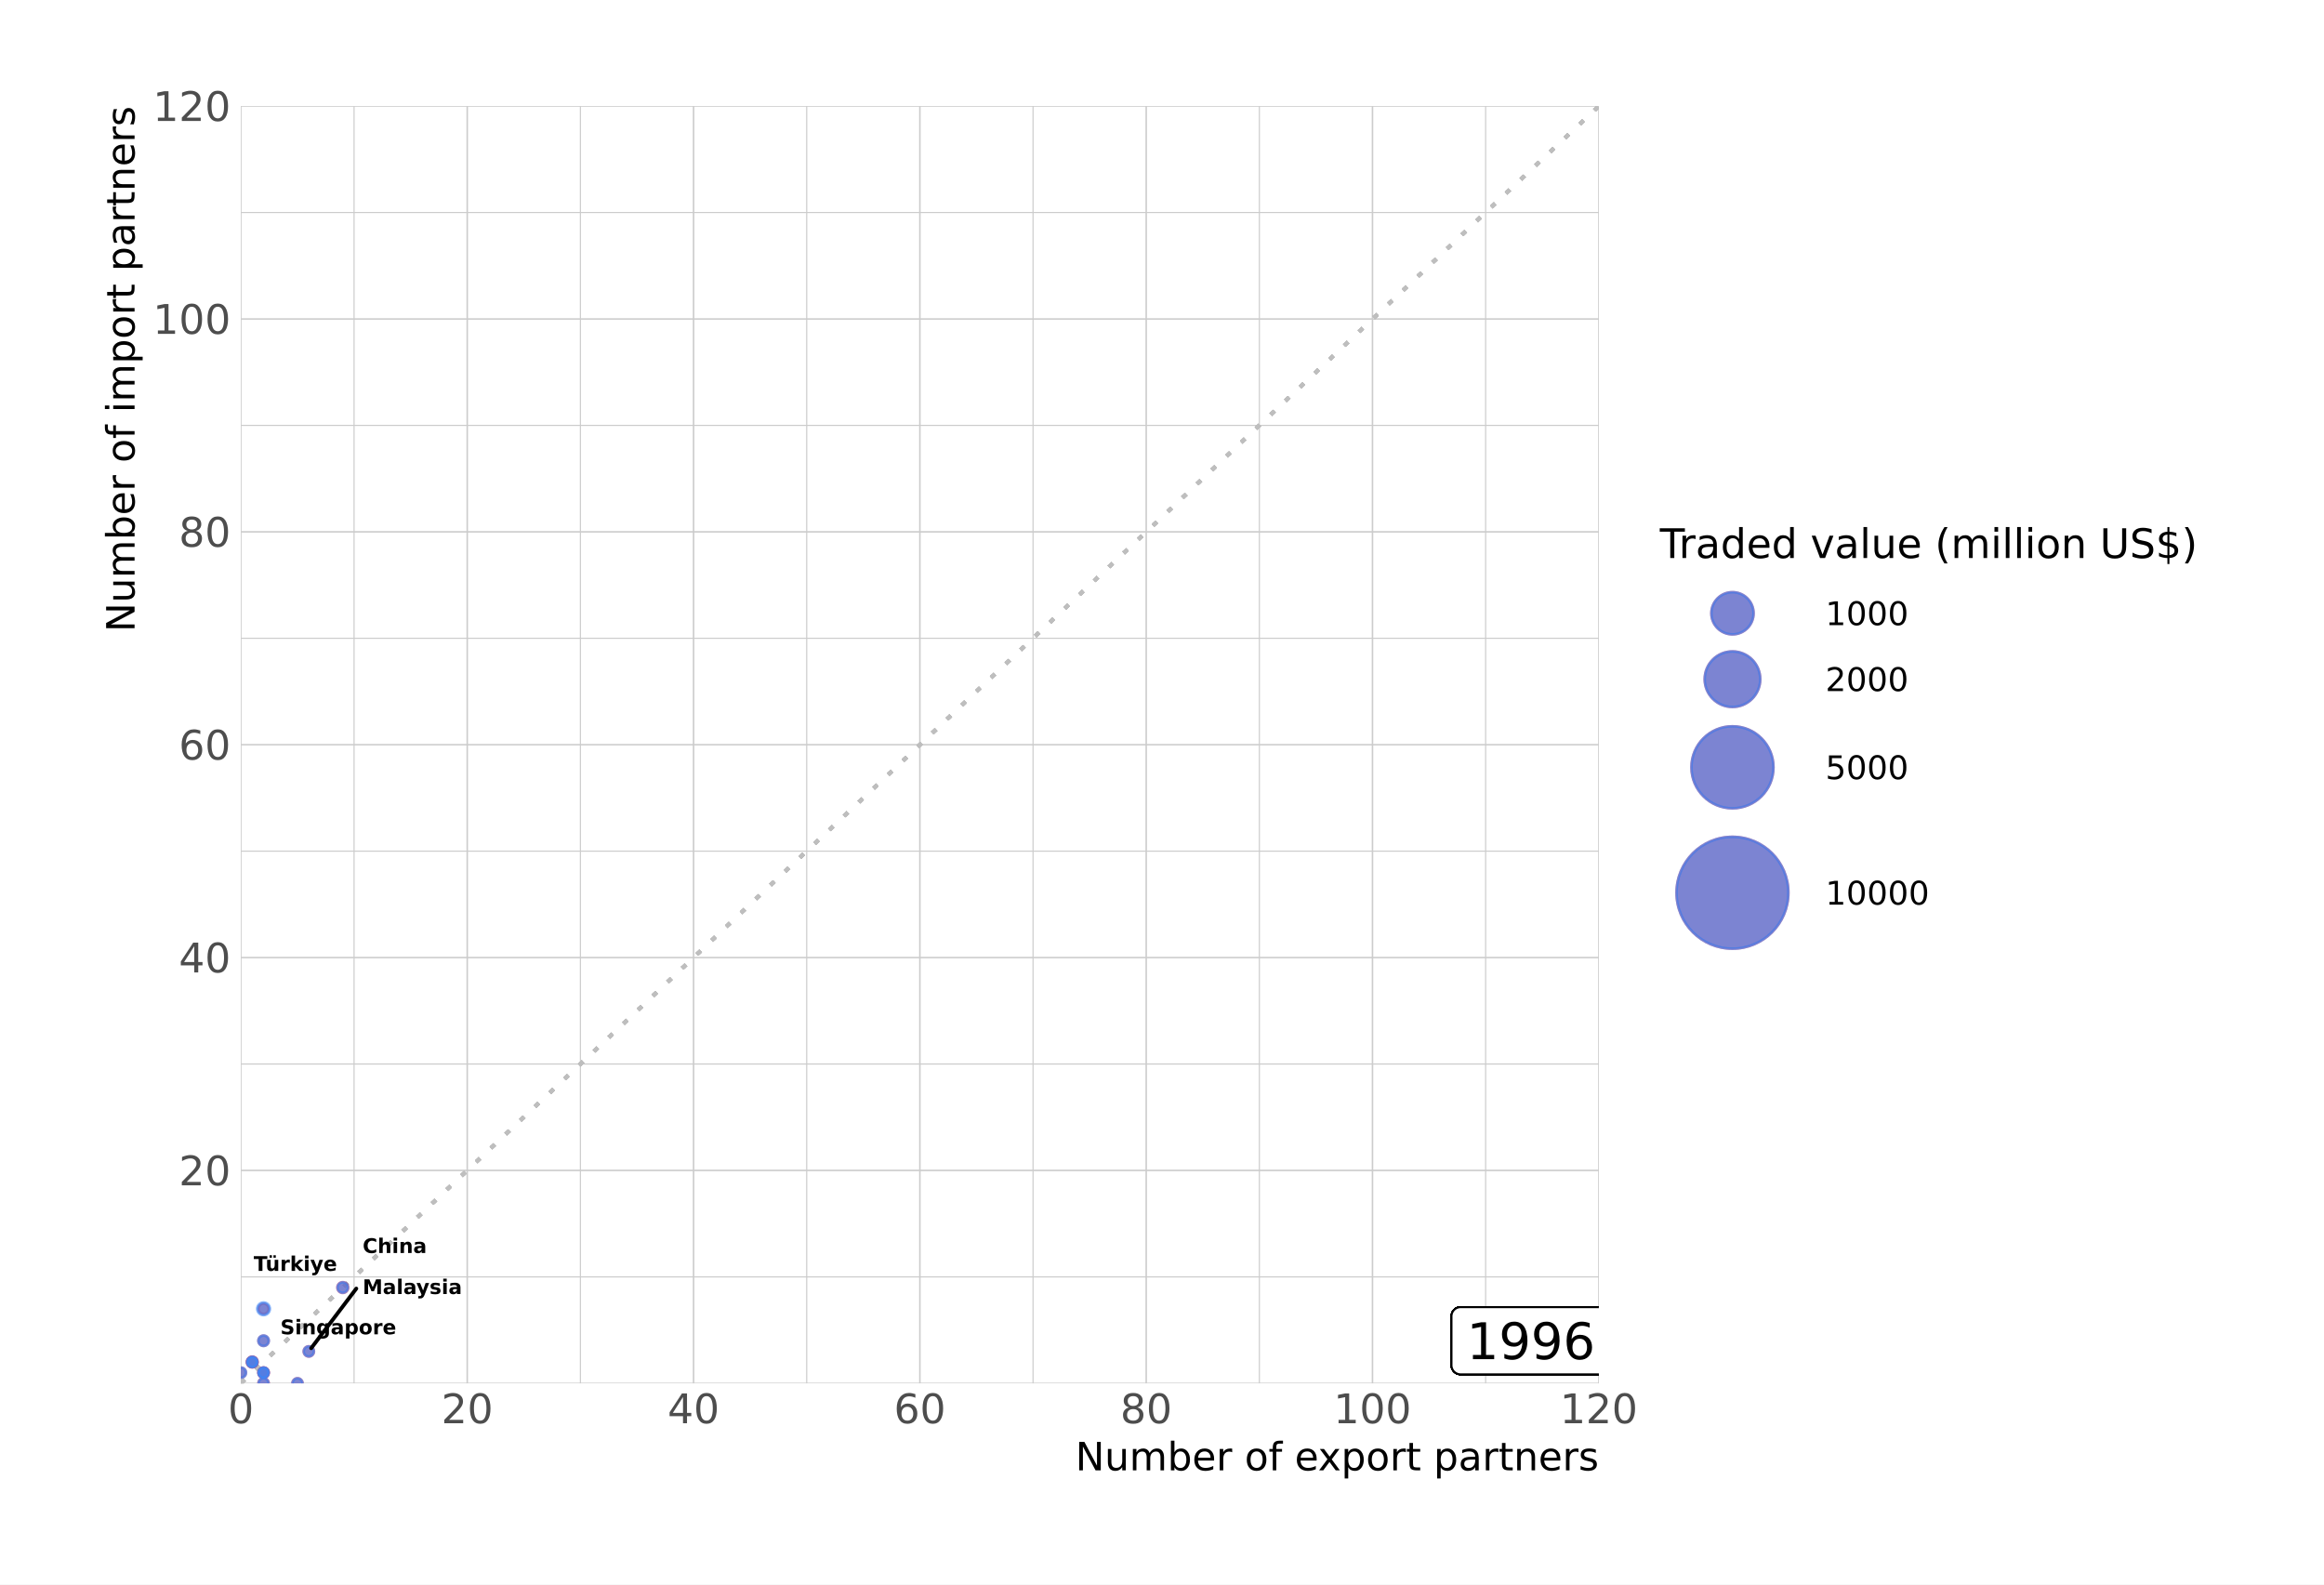
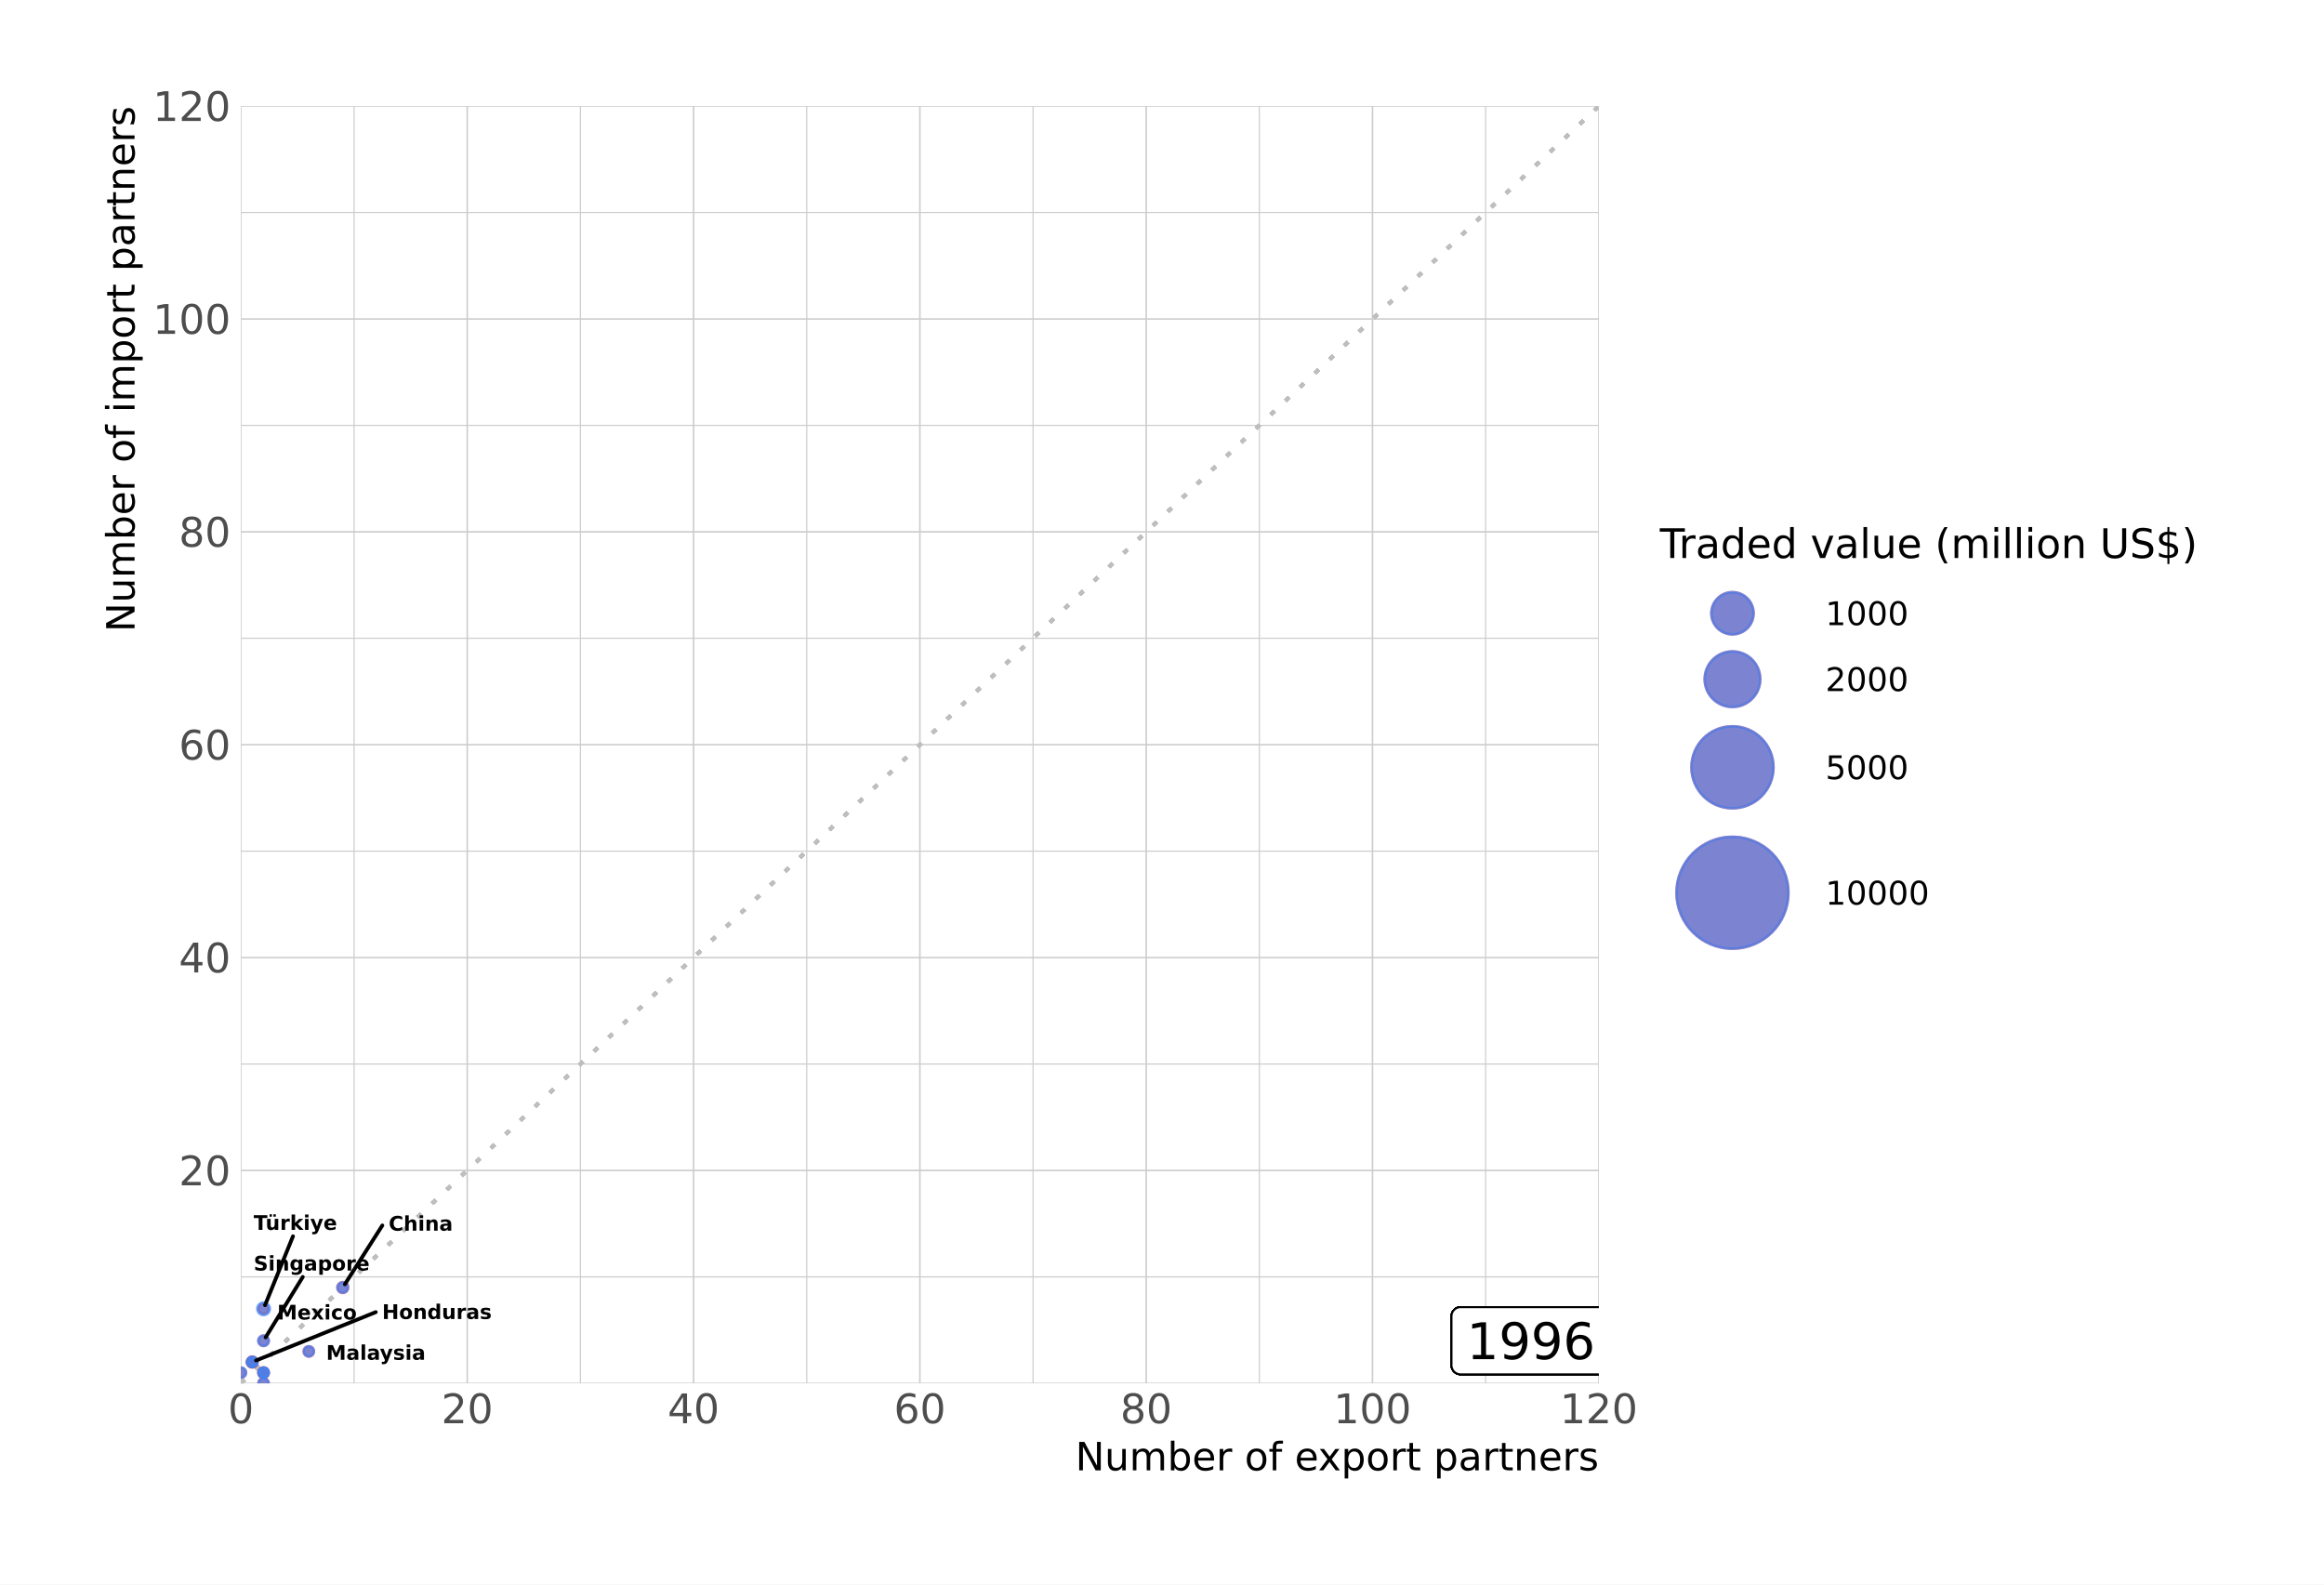
<svg xmlns="http://www.w3.org/2000/svg" class="svglite" width="654.72pt" height="446.40pt" viewBox="0 0 654.72 446.40">
  <defs>
    <style type="text/css">
    .svglite line, .svglite polyline, .svglite polygon, .svglite path, .svglite rect, .svglite circle {
      fill: none;
      stroke: #000000;
      stroke-linecap: round;
      stroke-linejoin: round;
      stroke-miterlimit: 10.00;
    }
    .svglite text {
      white-space: pre;
    }
  </style>
  </defs>
  <rect width="100%" height="100%" style="stroke: none; fill: #FFFFFF;" />
  <defs>
    <clipPath id="cpMC4wMHw2NTQuNzJ8MC4wMHw0NDYuNDA=">
      <rect x="0.00" y="0.00" width="654.72" height="446.40" />
    </clipPath>
  </defs>
  <g clip-path="url(#cpMC4wMHw2NTQuNzJ8MC4wMHw0NDYuNDA=)">
</g>
  <defs>
    <clipPath id="cpNjcuODd8NDUwLjQyfDI5Ljg5fDM4OS43MA==">
      <rect x="67.87" y="29.89" width="382.55" height="359.81" />
    </clipPath>
  </defs>
  <g clip-path="url(#cpNjcuODd8NDUwLjQyfDI5Ljg5fDM4OS43MA==)">
    <polyline points="67.87,389.70 450.42,389.70 " style="stroke-width: 0.32; stroke: #CCCCCC; stroke-linecap: butt;" />
    <polyline points="67.87,359.72 450.42,359.72 " style="stroke-width: 0.32; stroke: #CCCCCC; stroke-linecap: butt;" />
    <polyline points="67.87,299.75 450.42,299.75 " style="stroke-width: 0.32; stroke: #CCCCCC; stroke-linecap: butt;" />
    <polyline points="67.87,239.78 450.42,239.78 " style="stroke-width: 0.32; stroke: #CCCCCC; stroke-linecap: butt;" />
    <polyline points="67.87,179.81 450.42,179.81 " style="stroke-width: 0.32; stroke: #CCCCCC; stroke-linecap: butt;" />
    <polyline points="67.87,119.84 450.42,119.84 " style="stroke-width: 0.32; stroke: #CCCCCC; stroke-linecap: butt;" />
    <polyline points="67.87,59.87 450.42,59.87 " style="stroke-width: 0.32; stroke: #CCCCCC; stroke-linecap: butt;" />
    <polyline points="99.75,389.70 99.75,29.89 " style="stroke-width: 0.32; stroke: #CCCCCC; stroke-linecap: butt;" />
    <polyline points="163.51,389.70 163.51,29.89 " style="stroke-width: 0.32; stroke: #CCCCCC; stroke-linecap: butt;" />
    <polyline points="227.27,389.70 227.27,29.89 " style="stroke-width: 0.32; stroke: #CCCCCC; stroke-linecap: butt;" />
    <polyline points="291.03,389.70 291.03,29.89 " style="stroke-width: 0.32; stroke: #CCCCCC; stroke-linecap: butt;" />
    <polyline points="354.79,389.70 354.79,29.89 " style="stroke-width: 0.32; stroke: #CCCCCC; stroke-linecap: butt;" />
    <polyline points="418.54,389.70 418.54,29.89 " style="stroke-width: 0.32; stroke: #CCCCCC; stroke-linecap: butt;" />
    <polyline points="67.87,329.73 450.42,329.73 " style="stroke-width: 0.43; stroke: #CCCCCC; stroke-linecap: butt;" />
    <polyline points="67.87,269.76 450.42,269.76 " style="stroke-width: 0.43; stroke: #CCCCCC; stroke-linecap: butt;" />
    <polyline points="67.87,209.79 450.42,209.79 " style="stroke-width: 0.43; stroke: #CCCCCC; stroke-linecap: butt;" />
    <polyline points="67.87,149.83 450.42,149.83 " style="stroke-width: 0.43; stroke: #CCCCCC; stroke-linecap: butt;" />
    <polyline points="67.87,89.86 450.42,89.86 " style="stroke-width: 0.43; stroke: #CCCCCC; stroke-linecap: butt;" />
    <polyline points="67.87,29.89 450.42,29.89 " style="stroke-width: 0.43; stroke: #CCCCCC; stroke-linecap: butt;" />
    <polyline points="67.87,389.70 67.87,29.89 " style="stroke-width: 0.43; stroke: #CCCCCC; stroke-linecap: butt;" />
    <polyline points="131.63,389.70 131.63,29.89 " style="stroke-width: 0.43; stroke: #CCCCCC; stroke-linecap: butt;" />
    <polyline points="195.39,389.70 195.39,29.89 " style="stroke-width: 0.43; stroke: #CCCCCC; stroke-linecap: butt;" />
    <polyline points="259.15,389.70 259.15,29.89 " style="stroke-width: 0.43; stroke: #CCCCCC; stroke-linecap: butt;" />
    <polyline points="322.91,389.70 322.91,29.89 " style="stroke-width: 0.43; stroke: #CCCCCC; stroke-linecap: butt;" />
    <polyline points="386.66,389.70 386.66,29.89 " style="stroke-width: 0.43; stroke: #CCCCCC; stroke-linecap: butt;" />
    <polyline points="450.42,389.70 450.42,29.89 " style="stroke-width: 0.43; stroke: #CCCCCC; stroke-linecap: butt;" />
    <line x1="67.87" y1="389.70" x2="450.42" y2="29.89" style="stroke-width: 1.07; stroke: #BEBEBE; stroke-dasharray: 1.42,4.27; stroke-linecap: butt;" />
    <line x1="67.87" y1="389.70" x2="450.42" y2="29.89" style="stroke-width: 1.07; stroke: #BEBEBE; stroke-dasharray: 1.42,4.27; stroke-linecap: butt;" />
    <line x1="67.87" y1="389.70" x2="450.42" y2="29.89" style="stroke-width: 1.07; stroke: #BEBEBE; stroke-dasharray: 1.42,4.27; stroke-linecap: butt;" />
    <line x1="67.87" y1="389.70" x2="450.42" y2="29.89" style="stroke-width: 1.07; stroke: #BEBEBE; stroke-dasharray: 1.42,4.27; stroke-linecap: butt;" />
    <line x1="67.87" y1="389.70" x2="450.42" y2="29.89" style="stroke-width: 1.07; stroke: #BEBEBE; stroke-dasharray: 1.42,4.27; stroke-linecap: butt;" />
    <line x1="67.87" y1="389.70" x2="450.42" y2="29.89" style="stroke-width: 1.07; stroke: #BEBEBE; stroke-dasharray: 1.42,4.27; stroke-linecap: butt;" />
    <line x1="67.87" y1="389.70" x2="450.42" y2="29.89" style="stroke-width: 1.07; stroke: #BEBEBE; stroke-dasharray: 1.42,4.27; stroke-linecap: butt;" />
    <line x1="67.87" y1="389.70" x2="450.42" y2="29.89" style="stroke-width: 1.07; stroke: #BEBEBE; stroke-dasharray: 1.42,4.27; stroke-linecap: butt;" />
    <line x1="67.87" y1="389.70" x2="450.42" y2="29.89" style="stroke-width: 1.07; stroke: #BEBEBE; stroke-dasharray: 1.42,4.27; stroke-linecap: butt;" />
    <line x1="67.87" y1="389.70" x2="450.42" y2="29.89" style="stroke-width: 1.07; stroke: #BEBEBE; stroke-dasharray: 1.42,4.27; stroke-linecap: butt;" />
-     <line x1="67.87" y1="389.70" x2="450.42" y2="29.89" style="stroke-width: 1.07; stroke: #BEBEBE; stroke-dasharray: 1.42,4.27; stroke-linecap: butt;" />
    <circle cx="67.87" cy="386.70" r="1.42" style="stroke-width: 0.71; stroke: #C32E5A; stroke-opacity: 0.60; fill: #C32E5A; fill-opacity: 0.60;" />
    <circle cx="96.56" cy="362.72" r="1.54" style="stroke-width: 0.71; stroke: #C32E5A; stroke-opacity: 0.60; fill: #C32E5A; fill-opacity: 0.60;" />
    <circle cx="74.25" cy="386.70" r="1.48" style="stroke-width: 0.71; stroke: #C32E5A; stroke-opacity: 0.60; fill: #C32E5A; fill-opacity: 0.60;" />
    <circle cx="71.06" cy="383.71" r="1.51" style="stroke-width: 0.71; stroke: #C32E5A; stroke-opacity: 0.60; fill: #C32E5A; fill-opacity: 0.60;" />
    <circle cx="87.00" cy="380.71" r="1.46" style="stroke-width: 0.71; stroke: #C32E5A; stroke-opacity: 0.60; fill: #C32E5A; fill-opacity: 0.60;" />
    <circle cx="71.06" cy="383.71" r="1.50" style="stroke-width: 0.71; stroke: #C32E5A; stroke-opacity: 0.60; fill: #C32E5A; fill-opacity: 0.60;" />
    <circle cx="74.25" cy="386.70" r="1.44" style="stroke-width: 0.71; stroke: #C32E5A; stroke-opacity: 0.60; fill: #C32E5A; fill-opacity: 0.60;" />
    <circle cx="74.25" cy="389.70" r="1.46" style="stroke-width: 0.71; stroke: #C32E5A; stroke-opacity: 0.60; fill: #C32E5A; fill-opacity: 0.60;" />
-     <circle cx="83.81" cy="389.70" r="1.44" style="stroke-width: 0.71; stroke: #C32E5A; stroke-opacity: 0.60; fill: #C32E5A; fill-opacity: 0.60;" />
    <circle cx="74.25" cy="377.71" r="1.46" style="stroke-width: 0.71; stroke: #C32E5A; stroke-opacity: 0.60; fill: #C32E5A; fill-opacity: 0.60;" />
    <circle cx="74.25" cy="368.71" r="1.45" style="stroke-width: 0.71; stroke: #C32E5A; stroke-opacity: 0.60; fill: #C32E5A; fill-opacity: 0.60;" />
    <circle cx="67.87" cy="386.70" r="1.46" style="stroke-width: 0.71; stroke: #3D85F7; stroke-opacity: 0.60; fill: #3D85F7; fill-opacity: 0.60;" />
    <circle cx="96.56" cy="362.72" r="1.47" style="stroke-width: 0.71; stroke: #3D85F7; stroke-opacity: 0.60; fill: #3D85F7; fill-opacity: 0.60;" />
    <circle cx="74.25" cy="386.70" r="1.43" style="stroke-width: 0.71; stroke: #3D85F7; stroke-opacity: 0.60; fill: #3D85F7; fill-opacity: 0.60;" />
    <circle cx="71.06" cy="383.71" r="1.42" style="stroke-width: 0.71; stroke: #3D85F7; stroke-opacity: 0.60; fill: #3D85F7; fill-opacity: 0.60;" />
    <circle cx="87.00" cy="380.71" r="1.43" style="stroke-width: 0.71; stroke: #3D85F7; stroke-opacity: 0.60; fill: #3D85F7; fill-opacity: 0.60;" />
    <circle cx="71.06" cy="383.71" r="1.44" style="stroke-width: 0.71; stroke: #3D85F7; stroke-opacity: 0.60; fill: #3D85F7; fill-opacity: 0.60;" />
    <circle cx="74.25" cy="386.70" r="1.43" style="stroke-width: 0.71; stroke: #3D85F7; stroke-opacity: 0.60; fill: #3D85F7; fill-opacity: 0.60;" />
    <circle cx="74.25" cy="389.70" r="1.42" style="stroke-width: 0.71; stroke: #3D85F7; stroke-opacity: 0.60; fill: #3D85F7; fill-opacity: 0.60;" />
-     <circle cx="83.81" cy="389.70" r="1.42" style="stroke-width: 0.71; stroke: #3D85F7; stroke-opacity: 0.60; fill: #3D85F7; fill-opacity: 0.60;" />
    <circle cx="74.25" cy="377.71" r="1.49" style="stroke-width: 0.71; stroke: #3D85F7; stroke-opacity: 0.60; fill: #3D85F7; fill-opacity: 0.60;" />
    <circle cx="74.25" cy="368.71" r="1.80" style="stroke-width: 0.71; stroke: #3D85F7; stroke-opacity: 0.60; fill: #3D85F7; fill-opacity: 0.60;" />
-     <line x1="100.38" y1="363.01" x2="87.67" y2="379.81" style="stroke-width: 1.07;" />
-     <text x="111.21" y="352.99" text-anchor="middle" style="font-size: 5.69px; font-weight: bold; font-family: &quot;DejaVu Sans&quot;;" textLength="18.06px" lengthAdjust="spacingAndGlyphs">China</text>
-     <text x="116.17" y="364.55" text-anchor="middle" style="font-size: 5.69px; font-weight: bold; font-family: &quot;DejaVu Sans&quot;;" textLength="27.99px" lengthAdjust="spacingAndGlyphs">Malaysia</text>
-     <text x="95.31" y="375.89" text-anchor="middle" style="font-size: 5.69px; font-weight: bold; font-family: &quot;DejaVu Sans&quot;;" textLength="32.66px" lengthAdjust="spacingAndGlyphs">Singapore</text>
-     <text x="83.22" y="358.03" text-anchor="middle" style="font-size: 5.69px; font-weight: bold; font-family: &quot;DejaVu Sans&quot;;" textLength="23.49px" lengthAdjust="spacingAndGlyphs">Türkiye</text>
-     <polygon points="411.49,387.16 451.10,387.16 451.00,387.16 451.41,387.14 451.82,387.06 452.20,386.91 452.56,386.71 452.88,386.45 453.15,386.14 453.37,385.79 453.53,385.41 453.63,385.01 453.66,384.60 453.66,384.60 453.66,370.82 453.66,370.82 453.63,370.41 453.53,370.01 453.37,369.63 453.15,369.28 452.88,368.97 452.56,368.71 452.20,368.50 451.82,368.36 451.41,368.27 451.10,368.26 411.49,368.26 411.80,368.27 411.38,368.26 410.98,368.31 410.58,368.42 410.21,368.60 409.87,368.83 409.57,369.12 409.32,369.45 409.13,369.81 409.00,370.20 408.93,370.61 408.93,370.82 408.93,384.60 408.93,384.39 408.93,384.81 409.00,385.21 409.13,385.60 409.32,385.97 409.57,386.30 409.87,386.58 410.21,386.82 410.58,386.99 410.98,387.11 411.38,387.16 " style="stroke-width: 0.53; fill: #FFFFFF;" />
-     <text x="431.30" y="382.89" text-anchor="middle" style="font-size: 14.23px; font-family: &quot;DejaVu Sans&quot;;" textLength="36.20px" lengthAdjust="spacingAndGlyphs">1996</text>
+     <line x1="107.71" y1="345.23" x2="97.16" y2="361.78" style="stroke-width: 1.07;" />
+     <line x1="105.86" y1="369.65" x2="72.13" y2="383.27" style="stroke-width: 1.07;" />
+     <line x1="85.30" y1="359.73" x2="74.83" y2="376.76" style="stroke-width: 1.07;" />
+     <line x1="82.54" y1="348.28" x2="74.66" y2="367.69" style="stroke-width: 1.07;" />
+     <text x="118.54" y="346.70" text-anchor="middle" style="font-size: 5.69px; font-weight: bold; font-family: &quot;DejaVu Sans&quot;;" textLength="18.06px" lengthAdjust="spacingAndGlyphs">China</text>
+     <text x="123.10" y="371.58" text-anchor="middle" style="font-size: 5.69px; font-weight: bold; font-family: &quot;DejaVu Sans&quot;;" textLength="30.87px" lengthAdjust="spacingAndGlyphs">Honduras</text>
+     <text x="105.89" y="383.08" text-anchor="middle" style="font-size: 5.69px; font-weight: bold; font-family: &quot;DejaVu Sans&quot;;" textLength="27.99px" lengthAdjust="spacingAndGlyphs">Malaysia</text>
+     <text x="89.31" y="371.73" text-anchor="middle" style="font-size: 5.69px; font-weight: bold; font-family: &quot;DejaVu Sans&quot;;" textLength="22.42px" lengthAdjust="spacingAndGlyphs">Mexico</text>
+     <text x="87.80" y="357.93" text-anchor="middle" style="font-size: 5.69px; font-weight: bold; font-family: &quot;DejaVu Sans&quot;;" textLength="32.66px" lengthAdjust="spacingAndGlyphs">Singapore</text>
+     <text x="83.22" y="346.48" text-anchor="middle" style="font-size: 5.69px; font-weight: bold; font-family: &quot;DejaVu Sans&quot;;" textLength="23.49px" lengthAdjust="spacingAndGlyphs">Türkiye</text>
    <polygon points="411.49,387.16 451.10,387.16 451.00,387.16 451.41,387.14 451.82,387.06 452.20,386.91 452.56,386.71 452.88,386.45 453.15,386.14 453.37,385.79 453.53,385.41 453.63,385.01 453.66,384.60 453.66,384.60 453.66,370.82 453.66,370.82 453.63,370.41 453.53,370.01 453.37,369.63 453.15,369.28 452.88,368.97 452.56,368.71 452.20,368.50 451.82,368.36 451.41,368.27 451.10,368.26 411.49,368.26 411.80,368.27 411.38,368.26 410.98,368.31 410.58,368.42 410.21,368.60 409.87,368.83 409.57,369.12 409.32,369.45 409.13,369.81 409.00,370.20 408.93,370.61 408.93,370.82 408.93,384.60 408.93,384.39 408.93,384.81 409.00,385.21 409.13,385.60 409.32,385.97 409.57,386.30 409.87,386.58 410.21,386.82 410.58,386.99 410.98,387.11 411.38,387.16 " style="stroke-width: 0.53; fill: #FFFFFF;" />
    <text x="431.30" y="382.89" text-anchor="middle" style="font-size: 14.23px; font-family: &quot;DejaVu Sans&quot;;" textLength="36.20px" lengthAdjust="spacingAndGlyphs">1996</text>
    <polygon points="411.49,387.16 451.10,387.16 451.00,387.16 451.41,387.14 451.82,387.06 452.20,386.91 452.56,386.71 452.88,386.45 453.15,386.14 453.37,385.79 453.53,385.41 453.63,385.01 453.66,384.60 453.66,384.60 453.66,370.82 453.66,370.82 453.63,370.41 453.53,370.01 453.37,369.63 453.15,369.28 452.88,368.97 452.56,368.71 452.20,368.50 451.82,368.36 451.41,368.27 451.10,368.26 411.49,368.26 411.80,368.27 411.38,368.26 410.98,368.31 410.58,368.42 410.21,368.60 409.87,368.83 409.57,369.12 409.32,369.45 409.13,369.81 409.00,370.20 408.93,370.61 408.93,370.82 408.93,384.60 408.93,384.39 408.93,384.81 409.00,385.21 409.13,385.60 409.32,385.97 409.57,386.30 409.87,386.58 410.21,386.82 410.58,386.99 410.98,387.11 411.38,387.16 " style="stroke-width: 0.53; fill: #FFFFFF;" />
    <text x="431.30" y="382.89" text-anchor="middle" style="font-size: 14.23px; font-family: &quot;DejaVu Sans&quot;;" textLength="36.20px" lengthAdjust="spacingAndGlyphs">1996</text>
    <polygon points="411.49,387.16 451.10,387.16 451.00,387.16 451.41,387.14 451.82,387.06 452.20,386.91 452.56,386.71 452.88,386.45 453.15,386.14 453.37,385.79 453.53,385.41 453.63,385.01 453.66,384.60 453.66,384.60 453.66,370.82 453.66,370.82 453.63,370.41 453.53,370.01 453.37,369.63 453.15,369.28 452.88,368.97 452.56,368.71 452.20,368.50 451.82,368.36 451.41,368.27 451.10,368.26 411.49,368.26 411.80,368.27 411.38,368.26 410.98,368.31 410.58,368.42 410.21,368.60 409.87,368.83 409.57,369.12 409.32,369.45 409.13,369.81 409.00,370.20 408.93,370.61 408.93,370.82 408.93,384.60 408.93,384.39 408.93,384.81 409.00,385.21 409.13,385.60 409.32,385.97 409.57,386.30 409.87,386.58 410.21,386.82 410.58,386.99 410.98,387.11 411.38,387.16 " style="stroke-width: 0.53; fill: #FFFFFF;" />
    <text x="431.30" y="382.89" text-anchor="middle" style="font-size: 14.23px; font-family: &quot;DejaVu Sans&quot;;" textLength="36.20px" lengthAdjust="spacingAndGlyphs">1996</text>
    <polygon points="411.49,387.16 451.10,387.16 451.00,387.16 451.41,387.14 451.82,387.06 452.20,386.91 452.56,386.71 452.88,386.45 453.15,386.14 453.37,385.79 453.53,385.41 453.63,385.01 453.66,384.60 453.66,384.60 453.66,370.82 453.66,370.82 453.63,370.41 453.53,370.01 453.37,369.63 453.15,369.28 452.88,368.97 452.56,368.71 452.20,368.50 451.82,368.36 451.41,368.27 451.10,368.26 411.49,368.26 411.80,368.27 411.38,368.26 410.98,368.31 410.58,368.42 410.21,368.60 409.87,368.83 409.57,369.12 409.32,369.45 409.13,369.81 409.00,370.20 408.93,370.61 408.93,370.82 408.93,384.60 408.93,384.39 408.93,384.81 409.00,385.21 409.13,385.60 409.32,385.97 409.57,386.30 409.87,386.58 410.21,386.82 410.58,386.99 410.98,387.11 411.38,387.16 " style="stroke-width: 0.53; fill: #FFFFFF;" />
    <text x="431.30" y="382.89" text-anchor="middle" style="font-size: 14.23px; font-family: &quot;DejaVu Sans&quot;;" textLength="36.20px" lengthAdjust="spacingAndGlyphs">1996</text>
    <polygon points="411.49,387.16 451.10,387.16 451.00,387.16 451.41,387.14 451.82,387.06 452.20,386.91 452.56,386.71 452.88,386.45 453.15,386.14 453.37,385.79 453.53,385.41 453.63,385.01 453.66,384.60 453.66,384.60 453.66,370.82 453.66,370.82 453.63,370.41 453.53,370.01 453.37,369.63 453.15,369.28 452.88,368.97 452.56,368.71 452.20,368.50 451.82,368.36 451.41,368.27 451.10,368.26 411.49,368.26 411.80,368.27 411.38,368.26 410.98,368.31 410.58,368.42 410.21,368.60 409.87,368.83 409.57,369.12 409.32,369.45 409.13,369.81 409.00,370.20 408.93,370.61 408.93,370.82 408.93,384.60 408.93,384.39 408.93,384.81 409.00,385.21 409.13,385.60 409.32,385.97 409.57,386.30 409.87,386.58 410.21,386.82 410.58,386.99 410.98,387.11 411.38,387.16 " style="stroke-width: 0.53; fill: #FFFFFF;" />
    <text x="431.30" y="382.89" text-anchor="middle" style="font-size: 14.23px; font-family: &quot;DejaVu Sans&quot;;" textLength="36.20px" lengthAdjust="spacingAndGlyphs">1996</text>
    <polygon points="411.49,387.16 451.10,387.16 451.00,387.16 451.41,387.14 451.82,387.06 452.20,386.91 452.56,386.71 452.88,386.45 453.15,386.14 453.37,385.79 453.53,385.41 453.63,385.01 453.66,384.60 453.66,384.60 453.66,370.82 453.66,370.82 453.63,370.41 453.53,370.01 453.37,369.63 453.15,369.28 452.88,368.97 452.56,368.71 452.20,368.50 451.82,368.36 451.41,368.27 451.10,368.26 411.49,368.26 411.80,368.27 411.38,368.26 410.98,368.31 410.58,368.42 410.21,368.60 409.87,368.83 409.57,369.12 409.32,369.45 409.13,369.81 409.00,370.20 408.93,370.61 408.93,370.82 408.93,384.60 408.93,384.39 408.93,384.81 409.00,385.21 409.13,385.60 409.32,385.97 409.57,386.30 409.87,386.58 410.21,386.82 410.58,386.99 410.98,387.11 411.38,387.16 " style="stroke-width: 0.53; fill: #FFFFFF;" />
    <text x="431.30" y="382.89" text-anchor="middle" style="font-size: 14.23px; font-family: &quot;DejaVu Sans&quot;;" textLength="36.20px" lengthAdjust="spacingAndGlyphs">1996</text>
    <polygon points="411.49,387.16 451.10,387.16 451.00,387.16 451.41,387.14 451.82,387.06 452.20,386.91 452.56,386.71 452.88,386.45 453.15,386.14 453.37,385.79 453.53,385.41 453.63,385.01 453.66,384.60 453.66,384.60 453.66,370.82 453.66,370.82 453.63,370.41 453.53,370.01 453.37,369.63 453.15,369.28 452.88,368.97 452.56,368.71 452.20,368.50 451.82,368.36 451.41,368.27 451.10,368.26 411.49,368.26 411.80,368.27 411.38,368.26 410.98,368.31 410.58,368.42 410.21,368.60 409.87,368.83 409.57,369.12 409.32,369.45 409.13,369.81 409.00,370.20 408.93,370.61 408.93,370.82 408.93,384.60 408.93,384.39 408.93,384.81 409.00,385.21 409.13,385.60 409.32,385.97 409.57,386.30 409.87,386.58 410.21,386.82 410.58,386.99 410.98,387.11 411.38,387.16 " style="stroke-width: 0.53; fill: #FFFFFF;" />
    <text x="431.30" y="382.89" text-anchor="middle" style="font-size: 14.23px; font-family: &quot;DejaVu Sans&quot;;" textLength="36.20px" lengthAdjust="spacingAndGlyphs">1996</text>
    <polygon points="411.49,387.16 451.10,387.16 451.00,387.16 451.41,387.14 451.82,387.06 452.20,386.91 452.56,386.71 452.88,386.45 453.15,386.14 453.37,385.79 453.53,385.41 453.63,385.01 453.66,384.60 453.66,384.60 453.66,370.82 453.66,370.82 453.63,370.41 453.53,370.01 453.37,369.63 453.15,369.28 452.88,368.97 452.56,368.71 452.20,368.50 451.82,368.36 451.41,368.27 451.10,368.26 411.49,368.26 411.80,368.27 411.38,368.26 410.98,368.31 410.58,368.42 410.21,368.60 409.87,368.83 409.57,369.12 409.32,369.45 409.13,369.81 409.00,370.20 408.93,370.61 408.93,370.82 408.93,384.60 408.93,384.39 408.93,384.81 409.00,385.21 409.13,385.60 409.32,385.97 409.57,386.30 409.87,386.58 410.21,386.82 410.58,386.99 410.98,387.11 411.38,387.16 " style="stroke-width: 0.53; fill: #FFFFFF;" />
    <text x="431.30" y="382.89" text-anchor="middle" style="font-size: 14.23px; font-family: &quot;DejaVu Sans&quot;;" textLength="36.20px" lengthAdjust="spacingAndGlyphs">1996</text>
    <polygon points="411.49,387.16 451.10,387.16 451.00,387.16 451.41,387.14 451.82,387.06 452.20,386.91 452.56,386.71 452.88,386.45 453.15,386.14 453.37,385.79 453.53,385.41 453.63,385.01 453.66,384.60 453.66,384.60 453.66,370.82 453.66,370.82 453.63,370.41 453.53,370.01 453.37,369.63 453.15,369.28 452.88,368.97 452.56,368.71 452.20,368.50 451.82,368.36 451.41,368.27 451.10,368.26 411.49,368.26 411.80,368.27 411.38,368.26 410.98,368.31 410.58,368.42 410.21,368.60 409.87,368.83 409.57,369.12 409.32,369.45 409.13,369.81 409.00,370.20 408.93,370.61 408.93,370.82 408.93,384.60 408.93,384.39 408.93,384.81 409.00,385.21 409.13,385.60 409.32,385.97 409.57,386.30 409.87,386.58 410.21,386.82 410.58,386.99 410.98,387.11 411.38,387.16 " style="stroke-width: 0.53; fill: #FFFFFF;" />
    <text x="431.30" y="382.89" text-anchor="middle" style="font-size: 14.23px; font-family: &quot;DejaVu Sans&quot;;" textLength="36.20px" lengthAdjust="spacingAndGlyphs">1996</text>
    <polygon points="411.49,387.16 451.10,387.16 451.00,387.16 451.41,387.14 451.82,387.06 452.20,386.91 452.56,386.71 452.88,386.45 453.15,386.14 453.37,385.79 453.53,385.41 453.63,385.01 453.66,384.60 453.66,384.60 453.66,370.82 453.66,370.82 453.63,370.41 453.53,370.01 453.37,369.63 453.15,369.28 452.88,368.97 452.56,368.71 452.20,368.50 451.82,368.36 451.41,368.27 451.10,368.26 411.49,368.26 411.80,368.27 411.38,368.26 410.98,368.31 410.58,368.42 410.21,368.60 409.87,368.83 409.57,369.12 409.32,369.45 409.13,369.81 409.00,370.20 408.93,370.61 408.93,370.82 408.93,384.60 408.93,384.39 408.93,384.81 409.00,385.21 409.13,385.60 409.32,385.97 409.57,386.30 409.87,386.58 410.21,386.82 410.58,386.99 410.98,387.11 411.38,387.16 " style="stroke-width: 0.53; fill: #FFFFFF;" />
    <text x="431.30" y="382.89" text-anchor="middle" style="font-size: 14.23px; font-family: &quot;DejaVu Sans&quot;;" textLength="36.20px" lengthAdjust="spacingAndGlyphs">1996</text>
  </g>
  <g clip-path="url(#cpMC4wMHw2NTQuNzJ8MC4wMHw0NDYuNDA=)">
    <text x="65.01" y="333.92" text-anchor="end" style="font-size: 11.50px;fill: #4D4D4D; font-family: &quot;DejaVu Sans&quot;;" textLength="14.63px" lengthAdjust="spacingAndGlyphs">20</text>
    <text x="65.01" y="273.95" text-anchor="end" style="font-size: 11.50px;fill: #4D4D4D; font-family: &quot;DejaVu Sans&quot;;" textLength="14.63px" lengthAdjust="spacingAndGlyphs">40</text>
    <text x="65.01" y="213.99" text-anchor="end" style="font-size: 11.50px;fill: #4D4D4D; font-family: &quot;DejaVu Sans&quot;;" textLength="14.63px" lengthAdjust="spacingAndGlyphs">60</text>
    <text x="65.01" y="154.02" text-anchor="end" style="font-size: 11.50px;fill: #4D4D4D; font-family: &quot;DejaVu Sans&quot;;" textLength="14.63px" lengthAdjust="spacingAndGlyphs">80</text>
    <text x="65.01" y="94.05" text-anchor="end" style="font-size: 11.50px;fill: #4D4D4D; font-family: &quot;DejaVu Sans&quot;;" textLength="21.95px" lengthAdjust="spacingAndGlyphs">100</text>
    <text x="65.01" y="34.08" text-anchor="end" style="font-size: 11.50px;fill: #4D4D4D; font-family: &quot;DejaVu Sans&quot;;" textLength="21.95px" lengthAdjust="spacingAndGlyphs">120</text>
    <text x="67.87" y="400.95" text-anchor="middle" style="font-size: 11.50px;fill: #4D4D4D; font-family: &quot;DejaVu Sans&quot;;" textLength="7.32px" lengthAdjust="spacingAndGlyphs">0</text>
    <text x="131.63" y="400.95" text-anchor="middle" style="font-size: 11.50px;fill: #4D4D4D; font-family: &quot;DejaVu Sans&quot;;" textLength="14.63px" lengthAdjust="spacingAndGlyphs">20</text>
    <text x="195.39" y="400.95" text-anchor="middle" style="font-size: 11.50px;fill: #4D4D4D; font-family: &quot;DejaVu Sans&quot;;" textLength="14.63px" lengthAdjust="spacingAndGlyphs">40</text>
    <text x="259.15" y="400.95" text-anchor="middle" style="font-size: 11.50px;fill: #4D4D4D; font-family: &quot;DejaVu Sans&quot;;" textLength="14.63px" lengthAdjust="spacingAndGlyphs">60</text>
    <text x="322.91" y="400.95" text-anchor="middle" style="font-size: 11.50px;fill: #4D4D4D; font-family: &quot;DejaVu Sans&quot;;" textLength="14.63px" lengthAdjust="spacingAndGlyphs">80</text>
    <text x="386.66" y="400.95" text-anchor="middle" style="font-size: 11.50px;fill: #4D4D4D; font-family: &quot;DejaVu Sans&quot;;" textLength="21.95px" lengthAdjust="spacingAndGlyphs">100</text>
    <text x="450.42" y="400.95" text-anchor="middle" style="font-size: 11.50px;fill: #4D4D4D; font-family: &quot;DejaVu Sans&quot;;" textLength="21.95px" lengthAdjust="spacingAndGlyphs">120</text>
    <text x="450.42" y="414.22" text-anchor="end" style="font-size: 11.00px; font-family: &quot;DejaVu Sans&quot;;" textLength="147.47px" lengthAdjust="spacingAndGlyphs">Number of export partners</text>
    <text transform="translate(37.91,29.89) rotate(-90)" text-anchor="end" style="font-size: 11.00px; font-family: &quot;DejaVu Sans&quot;;" textLength="148.16px" lengthAdjust="spacingAndGlyphs">Number of import partners</text>
    <text x="467.61" y="157.21" style="font-size: 11.50px; font-family: &quot;DejaVu Sans&quot;;" textLength="151.50px" lengthAdjust="spacingAndGlyphs">Traded value (million US$)</text>
    <circle cx="488.07" cy="172.77" r="5.95" style="stroke-width: 0.71; stroke: #C32E5A; stroke-opacity: 0.60; fill: #C32E5A; fill-opacity: 0.60;" />
    <circle cx="488.07" cy="172.77" r="5.95" style="stroke-width: 0.71; stroke: #3D85F7; stroke-opacity: 0.60; fill: #3D85F7; fill-opacity: 0.60;" />
    <circle cx="488.07" cy="191.34" r="7.83" style="stroke-width: 0.71; stroke: #C32E5A; stroke-opacity: 0.60; fill: #C32E5A; fill-opacity: 0.60;" />
    <circle cx="488.07" cy="191.34" r="7.83" style="stroke-width: 0.71; stroke: #3D85F7; stroke-opacity: 0.60; fill: #3D85F7; fill-opacity: 0.60;" />
    <circle cx="488.07" cy="216.16" r="11.56" style="stroke-width: 0.71; stroke: #C32E5A; stroke-opacity: 0.60; fill: #C32E5A; fill-opacity: 0.60;" />
    <circle cx="488.07" cy="216.16" r="11.56" style="stroke-width: 0.71; stroke: #3D85F7; stroke-opacity: 0.60; fill: #3D85F7; fill-opacity: 0.60;" />
    <circle cx="488.07" cy="251.50" r="15.76" style="stroke-width: 0.71; stroke: #C32E5A; stroke-opacity: 0.60; fill: #C32E5A; fill-opacity: 0.60;" />
    <circle cx="488.07" cy="251.50" r="15.76" style="stroke-width: 0.71; stroke: #3D85F7; stroke-opacity: 0.60; fill: #3D85F7; fill-opacity: 0.60;" />
    <text x="514.26" y="176.12" style="font-size: 9.20px; font-family: &quot;DejaVu Sans&quot;;" textLength="23.39px" lengthAdjust="spacingAndGlyphs">1000</text>
    <text x="514.26" y="194.69" style="font-size: 9.20px; font-family: &quot;DejaVu Sans&quot;;" textLength="23.39px" lengthAdjust="spacingAndGlyphs">2000</text>
    <text x="514.26" y="219.51" style="font-size: 9.20px; font-family: &quot;DejaVu Sans&quot;;" textLength="23.39px" lengthAdjust="spacingAndGlyphs">5000</text>
    <text x="514.26" y="254.85" style="font-size: 9.20px; font-family: &quot;DejaVu Sans&quot;;" textLength="29.23px" lengthAdjust="spacingAndGlyphs">10000</text>
  </g>
</svg>
